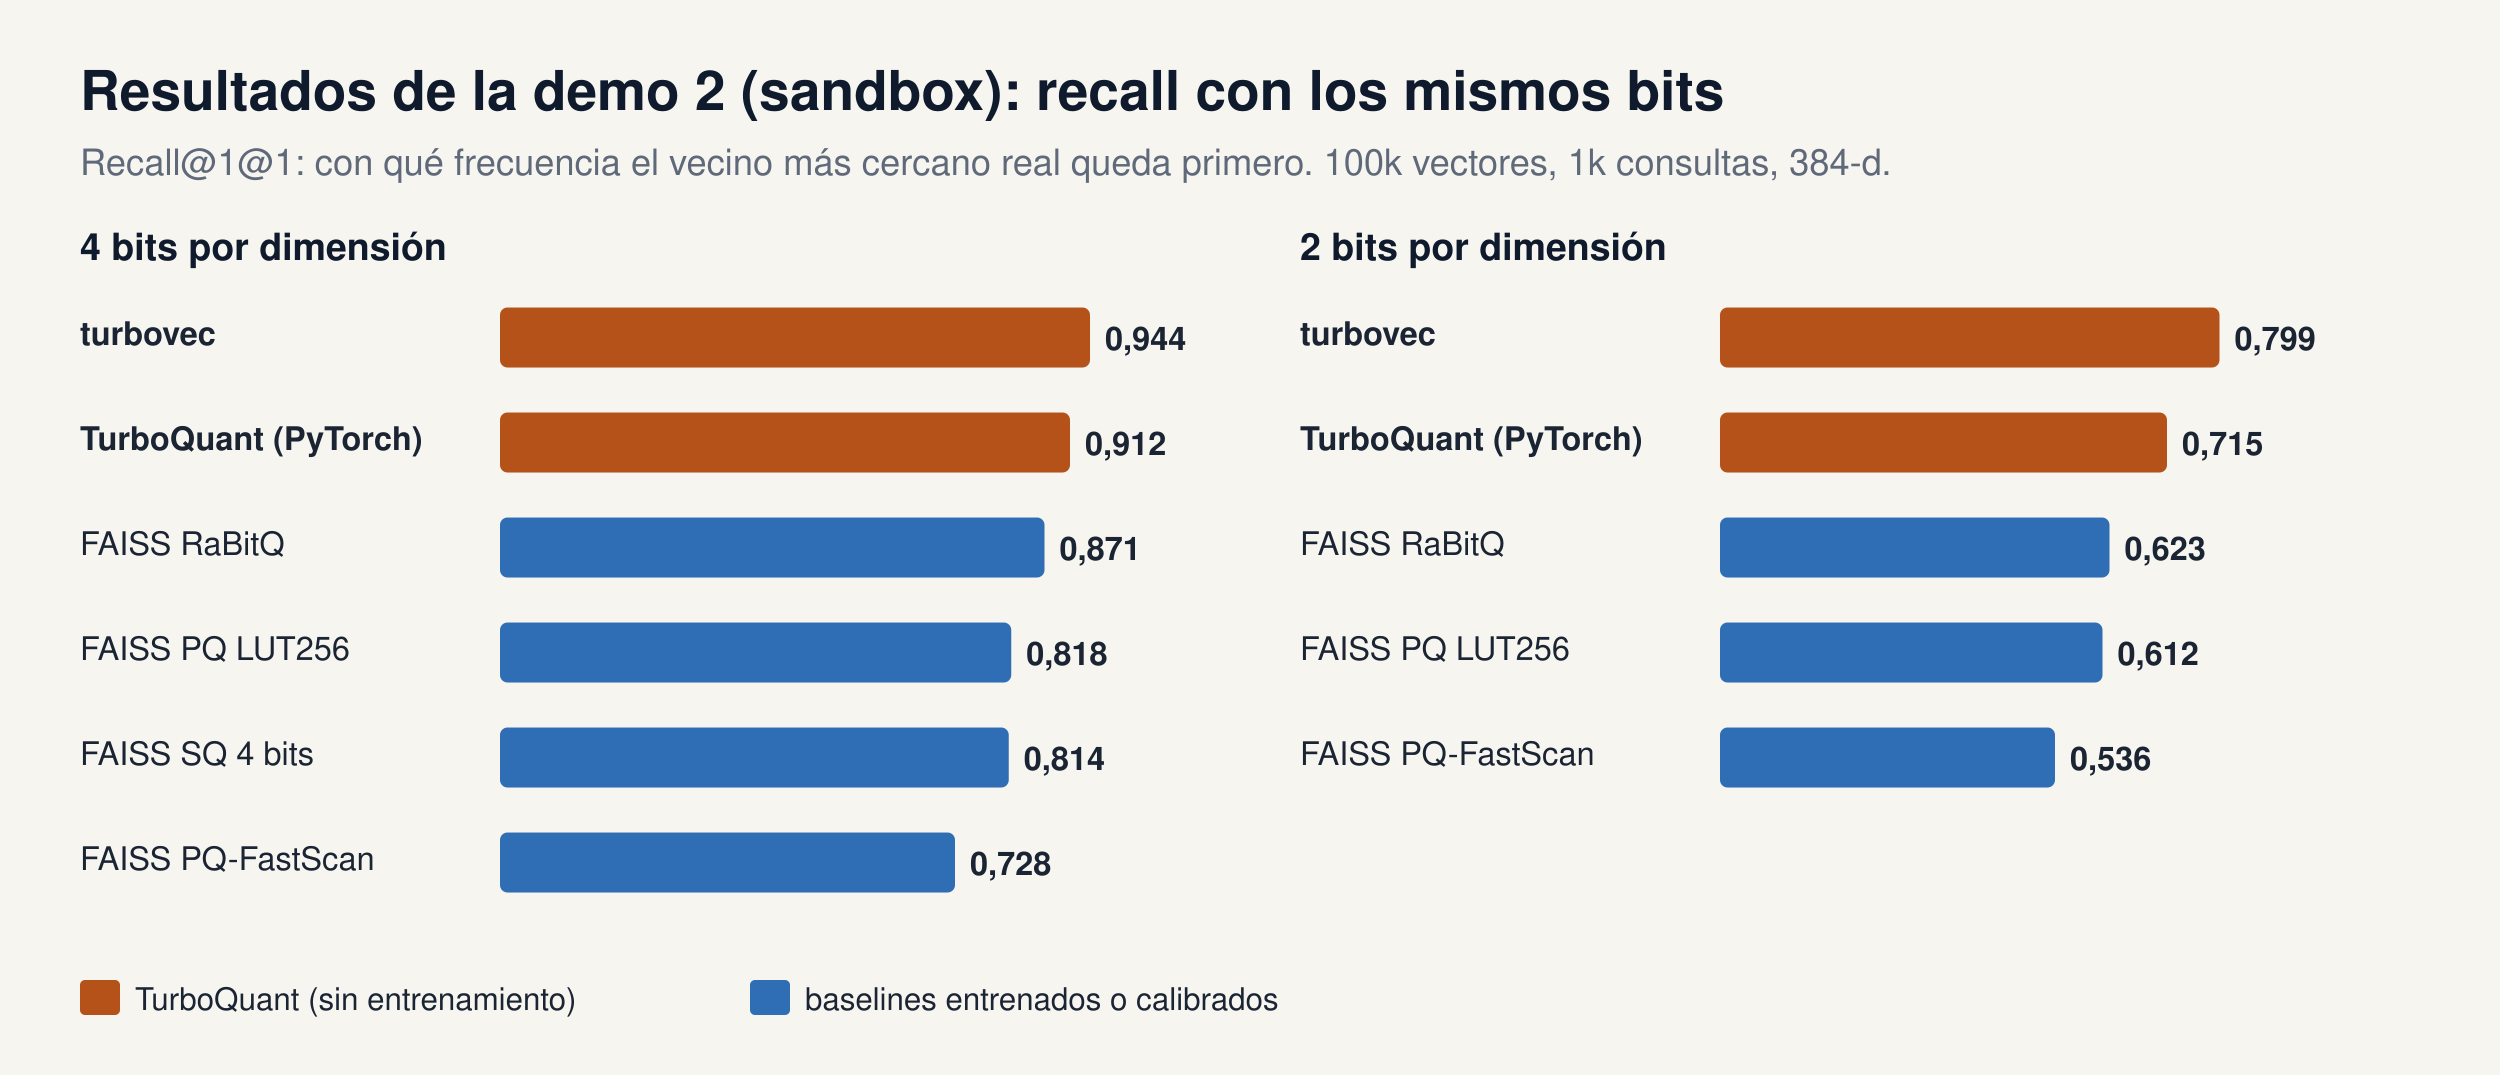
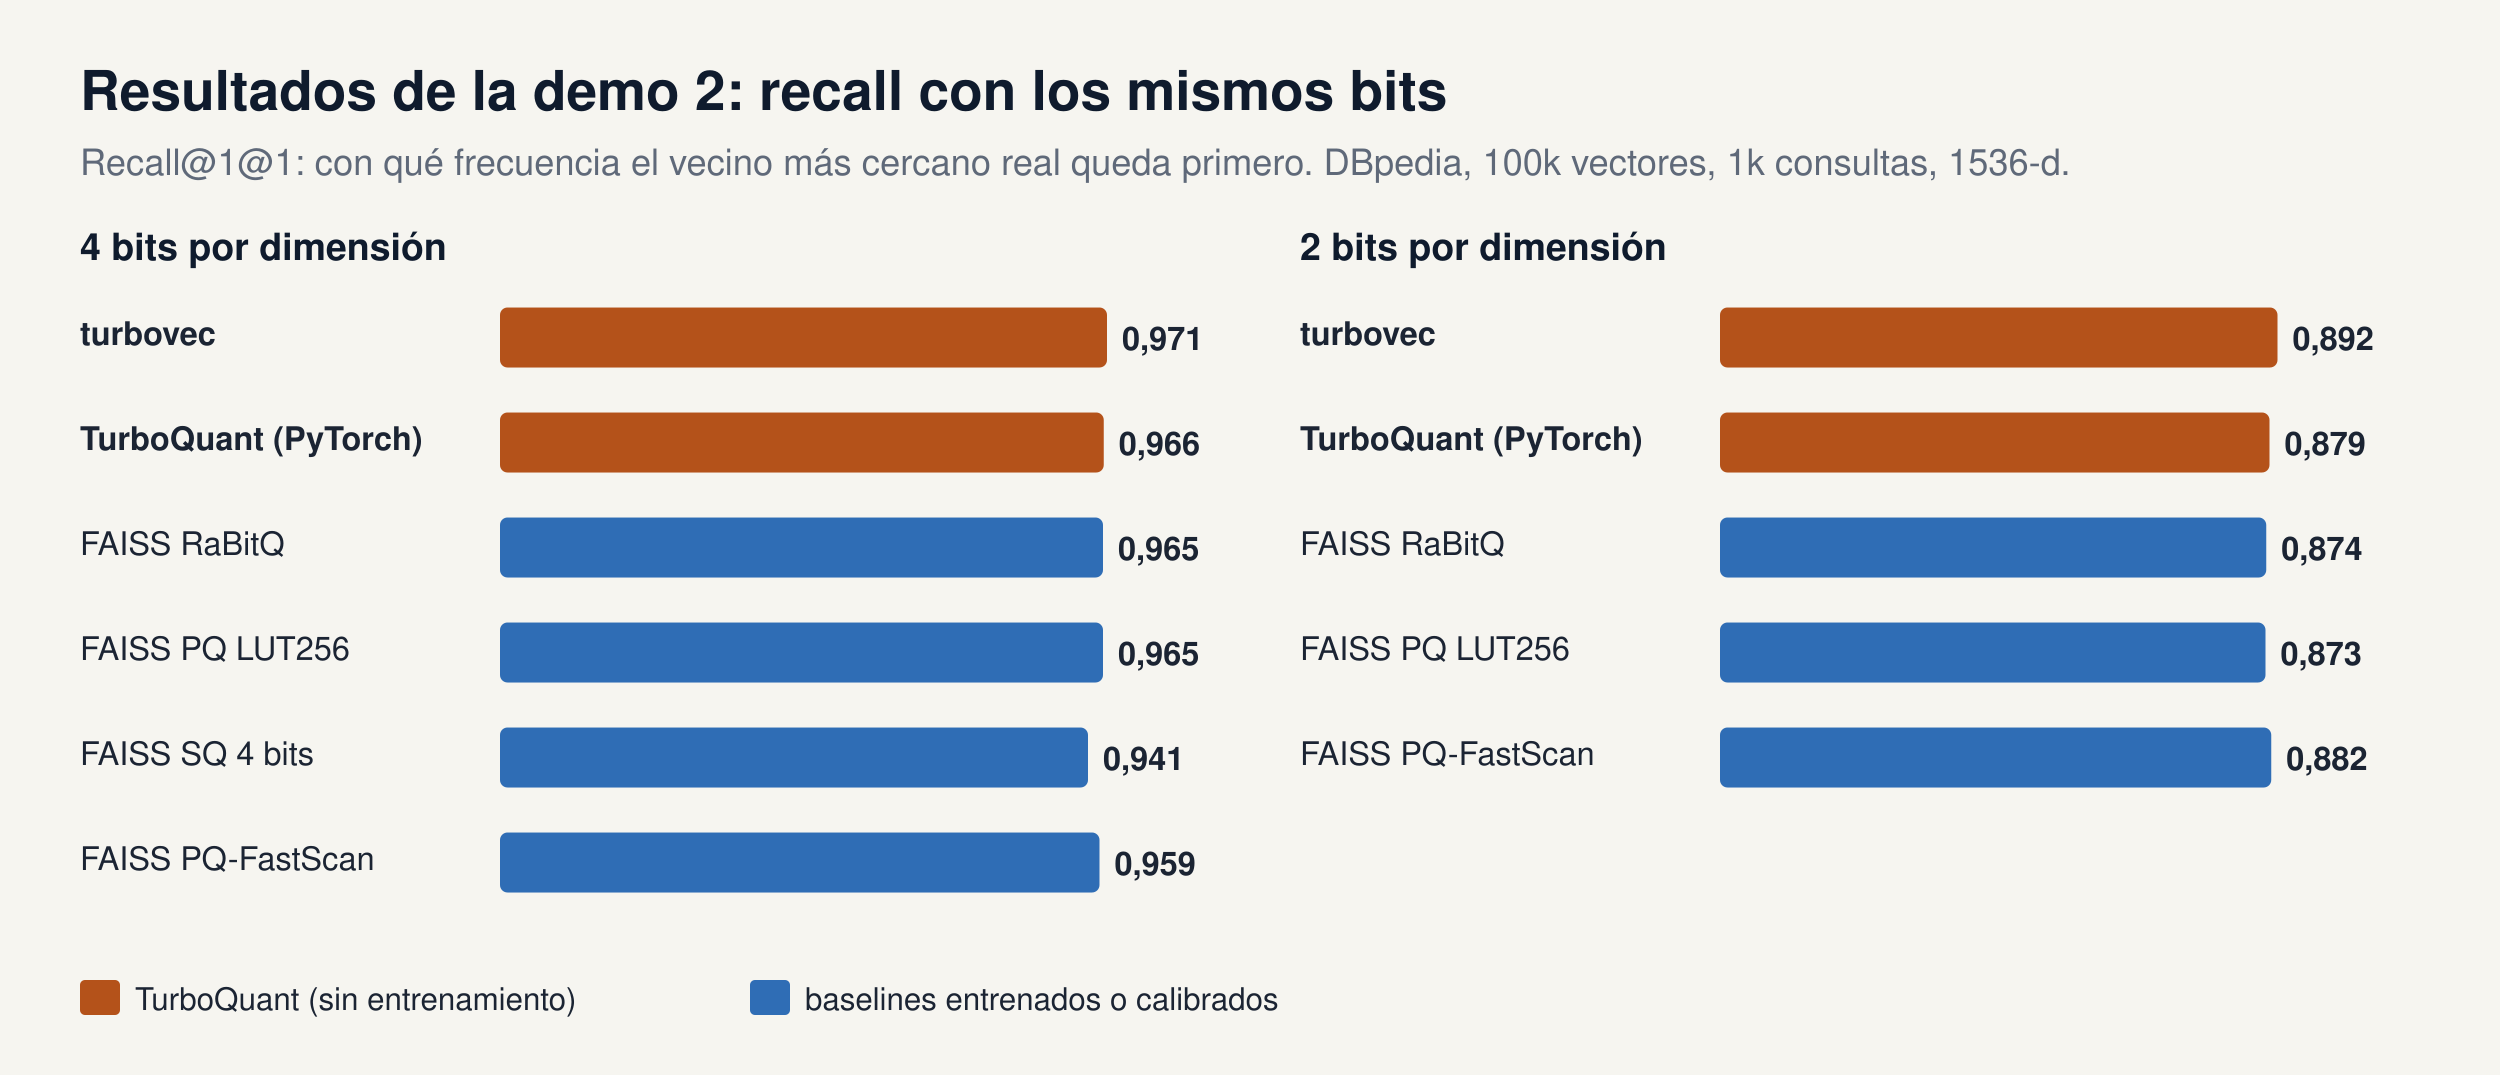
- <svg xmlns="http://www.w3.org/2000/svg" viewBox="0 0 1000 430" width="1000" height="430" role="img" aria-label="Resultados de la demo 2 (sandbox): recall con los mismos bits">
+ <svg xmlns="http://www.w3.org/2000/svg" viewBox="0 0 1000 430" width="1000" height="430" role="img" aria-label="Resultados de la demo 2: recall con los mismos bits">
  <defs>
    <marker id="arr" viewBox="0 0 10 10" refX="8" refY="5" markerWidth="7" markerHeight="7" orient="auto-start-reverse">
      <path d="M0,0 L10,5 L0,10 z" fill="context-stroke" />
    </marker>
  </defs>
  <rect x="0.0" y="0.0" width="1000.0" height="430.0" rx="0" fill="#F6F5F0" />
-   <text x="32.0" y="44.0" font-family="IBM Plex Sans, Segoe UI, Helvetica, Arial, sans-serif" font-size="22" font-weight="600" fill="#0F1B2D" text-anchor="start">Resultados de la demo 2 (sandbox): recall con los mismos bits</text>
-   <text x="32.0" y="70.0" font-family="IBM Plex Sans, Segoe UI, Helvetica, Arial, sans-serif" font-size="14.5" font-weight="400" fill="#5F6979" text-anchor="start">Recall@1@1: con qué frecuencia el vecino más cercano real queda primero. 100k vectores, 1k consultas, 384-d.</text>
+   <text x="32.0" y="44.0" font-family="IBM Plex Sans, Segoe UI, Helvetica, Arial, sans-serif" font-size="22" font-weight="600" fill="#0F1B2D" text-anchor="start">Resultados de la demo 2: recall con los mismos bits</text>
+   <text x="32.0" y="70.0" font-family="IBM Plex Sans, Segoe UI, Helvetica, Arial, sans-serif" font-size="14.5" font-weight="400" fill="#5F6979" text-anchor="start">Recall@1@1: con qué frecuencia el vecino más cercano real queda primero. DBpedia, 100k vectores, 1k consultas, 1536-d.</text>
  <text x="32.0" y="104.0" font-family="IBM Plex Sans, Segoe UI, Helvetica, Arial, sans-serif" font-size="15" font-weight="700" fill="#0F1B2D" text-anchor="start">4 bits por dimensión</text>
  <text x="32.0" y="138.0" font-family="IBM Plex Sans, Segoe UI, Helvetica, Arial, sans-serif" font-size="13" font-weight="600" fill="#1B2433" text-anchor="start">turbovec</text>
-   <rect x="200.0" y="123.0" width="236.0" height="24.0" rx="3" fill="#B4521A" />
-   <text x="442.0" y="140.0" font-family="IBM Plex Sans, Segoe UI, Helvetica, Arial, sans-serif" font-size="13" font-weight="700" fill="#1B2433" text-anchor="start">0,944</text>
+   <rect x="200.0" y="123.0" width="242.8" height="24.0" rx="3" fill="#B4521A" />
+   <text x="448.8" y="140.0" font-family="IBM Plex Sans, Segoe UI, Helvetica, Arial, sans-serif" font-size="13" font-weight="700" fill="#1B2433" text-anchor="start">0,971</text>
  <text x="32.0" y="180.0" font-family="IBM Plex Sans, Segoe UI, Helvetica, Arial, sans-serif" font-size="13" font-weight="600" fill="#1B2433" text-anchor="start">TurboQuant (PyTorch)</text>
-   <rect x="200.0" y="165.0" width="228.0" height="24.0" rx="3" fill="#B4521A" />
-   <text x="434.0" y="182.0" font-family="IBM Plex Sans, Segoe UI, Helvetica, Arial, sans-serif" font-size="13" font-weight="700" fill="#1B2433" text-anchor="start">0,912</text>
+   <rect x="200.0" y="165.0" width="241.5" height="24.0" rx="3" fill="#B4521A" />
+   <text x="447.5" y="182.0" font-family="IBM Plex Sans, Segoe UI, Helvetica, Arial, sans-serif" font-size="13" font-weight="700" fill="#1B2433" text-anchor="start">0,966</text>
  <text x="32.0" y="222.0" font-family="IBM Plex Sans, Segoe UI, Helvetica, Arial, sans-serif" font-size="13" font-weight="400" fill="#1B2433" text-anchor="start">FAISS RaBitQ</text>
-   <rect x="200.0" y="207.0" width="217.8" height="24.0" rx="3" fill="#2F6DB5" />
-   <text x="423.8" y="224.0" font-family="IBM Plex Sans, Segoe UI, Helvetica, Arial, sans-serif" font-size="13" font-weight="700" fill="#1B2433" text-anchor="start">0,871</text>
+   <rect x="200.0" y="207.0" width="241.2" height="24.0" rx="3" fill="#2F6DB5" />
+   <text x="447.2" y="224.0" font-family="IBM Plex Sans, Segoe UI, Helvetica, Arial, sans-serif" font-size="13" font-weight="700" fill="#1B2433" text-anchor="start">0,965</text>
  <text x="32.0" y="264.0" font-family="IBM Plex Sans, Segoe UI, Helvetica, Arial, sans-serif" font-size="13" font-weight="400" fill="#1B2433" text-anchor="start">FAISS PQ LUT256</text>
-   <rect x="200.0" y="249.0" width="204.5" height="24.0" rx="3" fill="#2F6DB5" />
-   <text x="410.5" y="266.0" font-family="IBM Plex Sans, Segoe UI, Helvetica, Arial, sans-serif" font-size="13" font-weight="700" fill="#1B2433" text-anchor="start">0,818</text>
+   <rect x="200.0" y="249.0" width="241.2" height="24.0" rx="3" fill="#2F6DB5" />
+   <text x="447.2" y="266.0" font-family="IBM Plex Sans, Segoe UI, Helvetica, Arial, sans-serif" font-size="13" font-weight="700" fill="#1B2433" text-anchor="start">0,965</text>
  <text x="32.0" y="306.0" font-family="IBM Plex Sans, Segoe UI, Helvetica, Arial, sans-serif" font-size="13" font-weight="400" fill="#1B2433" text-anchor="start">FAISS SQ 4 bits</text>
-   <rect x="200.0" y="291.0" width="203.5" height="24.0" rx="3" fill="#2F6DB5" />
-   <text x="409.5" y="308.0" font-family="IBM Plex Sans, Segoe UI, Helvetica, Arial, sans-serif" font-size="13" font-weight="700" fill="#1B2433" text-anchor="start">0,814</text>
+   <rect x="200.0" y="291.0" width="235.2" height="24.0" rx="3" fill="#2F6DB5" />
+   <text x="441.2" y="308.0" font-family="IBM Plex Sans, Segoe UI, Helvetica, Arial, sans-serif" font-size="13" font-weight="700" fill="#1B2433" text-anchor="start">0,941</text>
  <text x="32.0" y="348.0" font-family="IBM Plex Sans, Segoe UI, Helvetica, Arial, sans-serif" font-size="13" font-weight="400" fill="#1B2433" text-anchor="start">FAISS PQ-FastScan</text>
-   <rect x="200.0" y="333.0" width="182.0" height="24.0" rx="3" fill="#2F6DB5" />
-   <text x="388.0" y="350.0" font-family="IBM Plex Sans, Segoe UI, Helvetica, Arial, sans-serif" font-size="13" font-weight="700" fill="#1B2433" text-anchor="start">0,728</text>
+   <rect x="200.0" y="333.0" width="239.8" height="24.0" rx="3" fill="#2F6DB5" />
+   <text x="445.8" y="350.0" font-family="IBM Plex Sans, Segoe UI, Helvetica, Arial, sans-serif" font-size="13" font-weight="700" fill="#1B2433" text-anchor="start">0,959</text>
  <text x="520.0" y="104.0" font-family="IBM Plex Sans, Segoe UI, Helvetica, Arial, sans-serif" font-size="15" font-weight="700" fill="#0F1B2D" text-anchor="start">2 bits por dimensión</text>
  <text x="520.0" y="138.0" font-family="IBM Plex Sans, Segoe UI, Helvetica, Arial, sans-serif" font-size="13" font-weight="600" fill="#1B2433" text-anchor="start">turbovec</text>
-   <rect x="688.0" y="123.0" width="199.8" height="24.0" rx="3" fill="#B4521A" />
-   <text x="893.8" y="140.0" font-family="IBM Plex Sans, Segoe UI, Helvetica, Arial, sans-serif" font-size="13" font-weight="700" fill="#1B2433" text-anchor="start">0,799</text>
+   <rect x="688.0" y="123.0" width="223.0" height="24.0" rx="3" fill="#B4521A" />
+   <text x="917.0" y="140.0" font-family="IBM Plex Sans, Segoe UI, Helvetica, Arial, sans-serif" font-size="13" font-weight="700" fill="#1B2433" text-anchor="start">0,892</text>
  <text x="520.0" y="180.0" font-family="IBM Plex Sans, Segoe UI, Helvetica, Arial, sans-serif" font-size="13" font-weight="600" fill="#1B2433" text-anchor="start">TurboQuant (PyTorch)</text>
-   <rect x="688.0" y="165.0" width="178.8" height="24.0" rx="3" fill="#B4521A" />
-   <text x="872.8" y="182.0" font-family="IBM Plex Sans, Segoe UI, Helvetica, Arial, sans-serif" font-size="13" font-weight="700" fill="#1B2433" text-anchor="start">0,715</text>
+   <rect x="688.0" y="165.0" width="219.8" height="24.0" rx="3" fill="#B4521A" />
+   <text x="913.8" y="182.0" font-family="IBM Plex Sans, Segoe UI, Helvetica, Arial, sans-serif" font-size="13" font-weight="700" fill="#1B2433" text-anchor="start">0,879</text>
  <text x="520.0" y="222.0" font-family="IBM Plex Sans, Segoe UI, Helvetica, Arial, sans-serif" font-size="13" font-weight="400" fill="#1B2433" text-anchor="start">FAISS RaBitQ</text>
-   <rect x="688.0" y="207.0" width="155.8" height="24.0" rx="3" fill="#2F6DB5" />
-   <text x="849.8" y="224.0" font-family="IBM Plex Sans, Segoe UI, Helvetica, Arial, sans-serif" font-size="13" font-weight="700" fill="#1B2433" text-anchor="start">0,623</text>
+   <rect x="688.0" y="207.0" width="218.5" height="24.0" rx="3" fill="#2F6DB5" />
+   <text x="912.5" y="224.0" font-family="IBM Plex Sans, Segoe UI, Helvetica, Arial, sans-serif" font-size="13" font-weight="700" fill="#1B2433" text-anchor="start">0,874</text>
  <text x="520.0" y="264.0" font-family="IBM Plex Sans, Segoe UI, Helvetica, Arial, sans-serif" font-size="13" font-weight="400" fill="#1B2433" text-anchor="start">FAISS PQ LUT256</text>
-   <rect x="688.0" y="249.0" width="153.0" height="24.0" rx="3" fill="#2F6DB5" />
-   <text x="847.0" y="266.0" font-family="IBM Plex Sans, Segoe UI, Helvetica, Arial, sans-serif" font-size="13" font-weight="700" fill="#1B2433" text-anchor="start">0,612</text>
+   <rect x="688.0" y="249.0" width="218.2" height="24.0" rx="3" fill="#2F6DB5" />
+   <text x="912.2" y="266.0" font-family="IBM Plex Sans, Segoe UI, Helvetica, Arial, sans-serif" font-size="13" font-weight="700" fill="#1B2433" text-anchor="start">0,873</text>
  <text x="520.0" y="306.0" font-family="IBM Plex Sans, Segoe UI, Helvetica, Arial, sans-serif" font-size="13" font-weight="400" fill="#1B2433" text-anchor="start">FAISS PQ-FastScan</text>
-   <rect x="688.0" y="291.0" width="134.0" height="24.0" rx="3" fill="#2F6DB5" />
-   <text x="828.0" y="308.0" font-family="IBM Plex Sans, Segoe UI, Helvetica, Arial, sans-serif" font-size="13" font-weight="700" fill="#1B2433" text-anchor="start">0,536</text>
+   <rect x="688.0" y="291.0" width="220.5" height="24.0" rx="3" fill="#2F6DB5" />
+   <text x="914.5" y="308.0" font-family="IBM Plex Sans, Segoe UI, Helvetica, Arial, sans-serif" font-size="13" font-weight="700" fill="#1B2433" text-anchor="start">0,882</text>
  <rect x="32.0" y="392.0" width="16.0" height="14.0" rx="2" fill="#B4521A" />
  <text x="54.0" y="404.0" font-family="IBM Plex Sans, Segoe UI, Helvetica, Arial, sans-serif" font-size="12.5" font-weight="400" fill="#1B2433" text-anchor="start">TurboQuant (sin entrenamiento)</text>
  <rect x="300.0" y="392.0" width="16.0" height="14.0" rx="2" fill="#2F6DB5" />
  <text x="322.0" y="404.0" font-family="IBM Plex Sans, Segoe UI, Helvetica, Arial, sans-serif" font-size="12.5" font-weight="400" fill="#1B2433" text-anchor="start">baselines entrenados o calibrados</text>
</svg>
